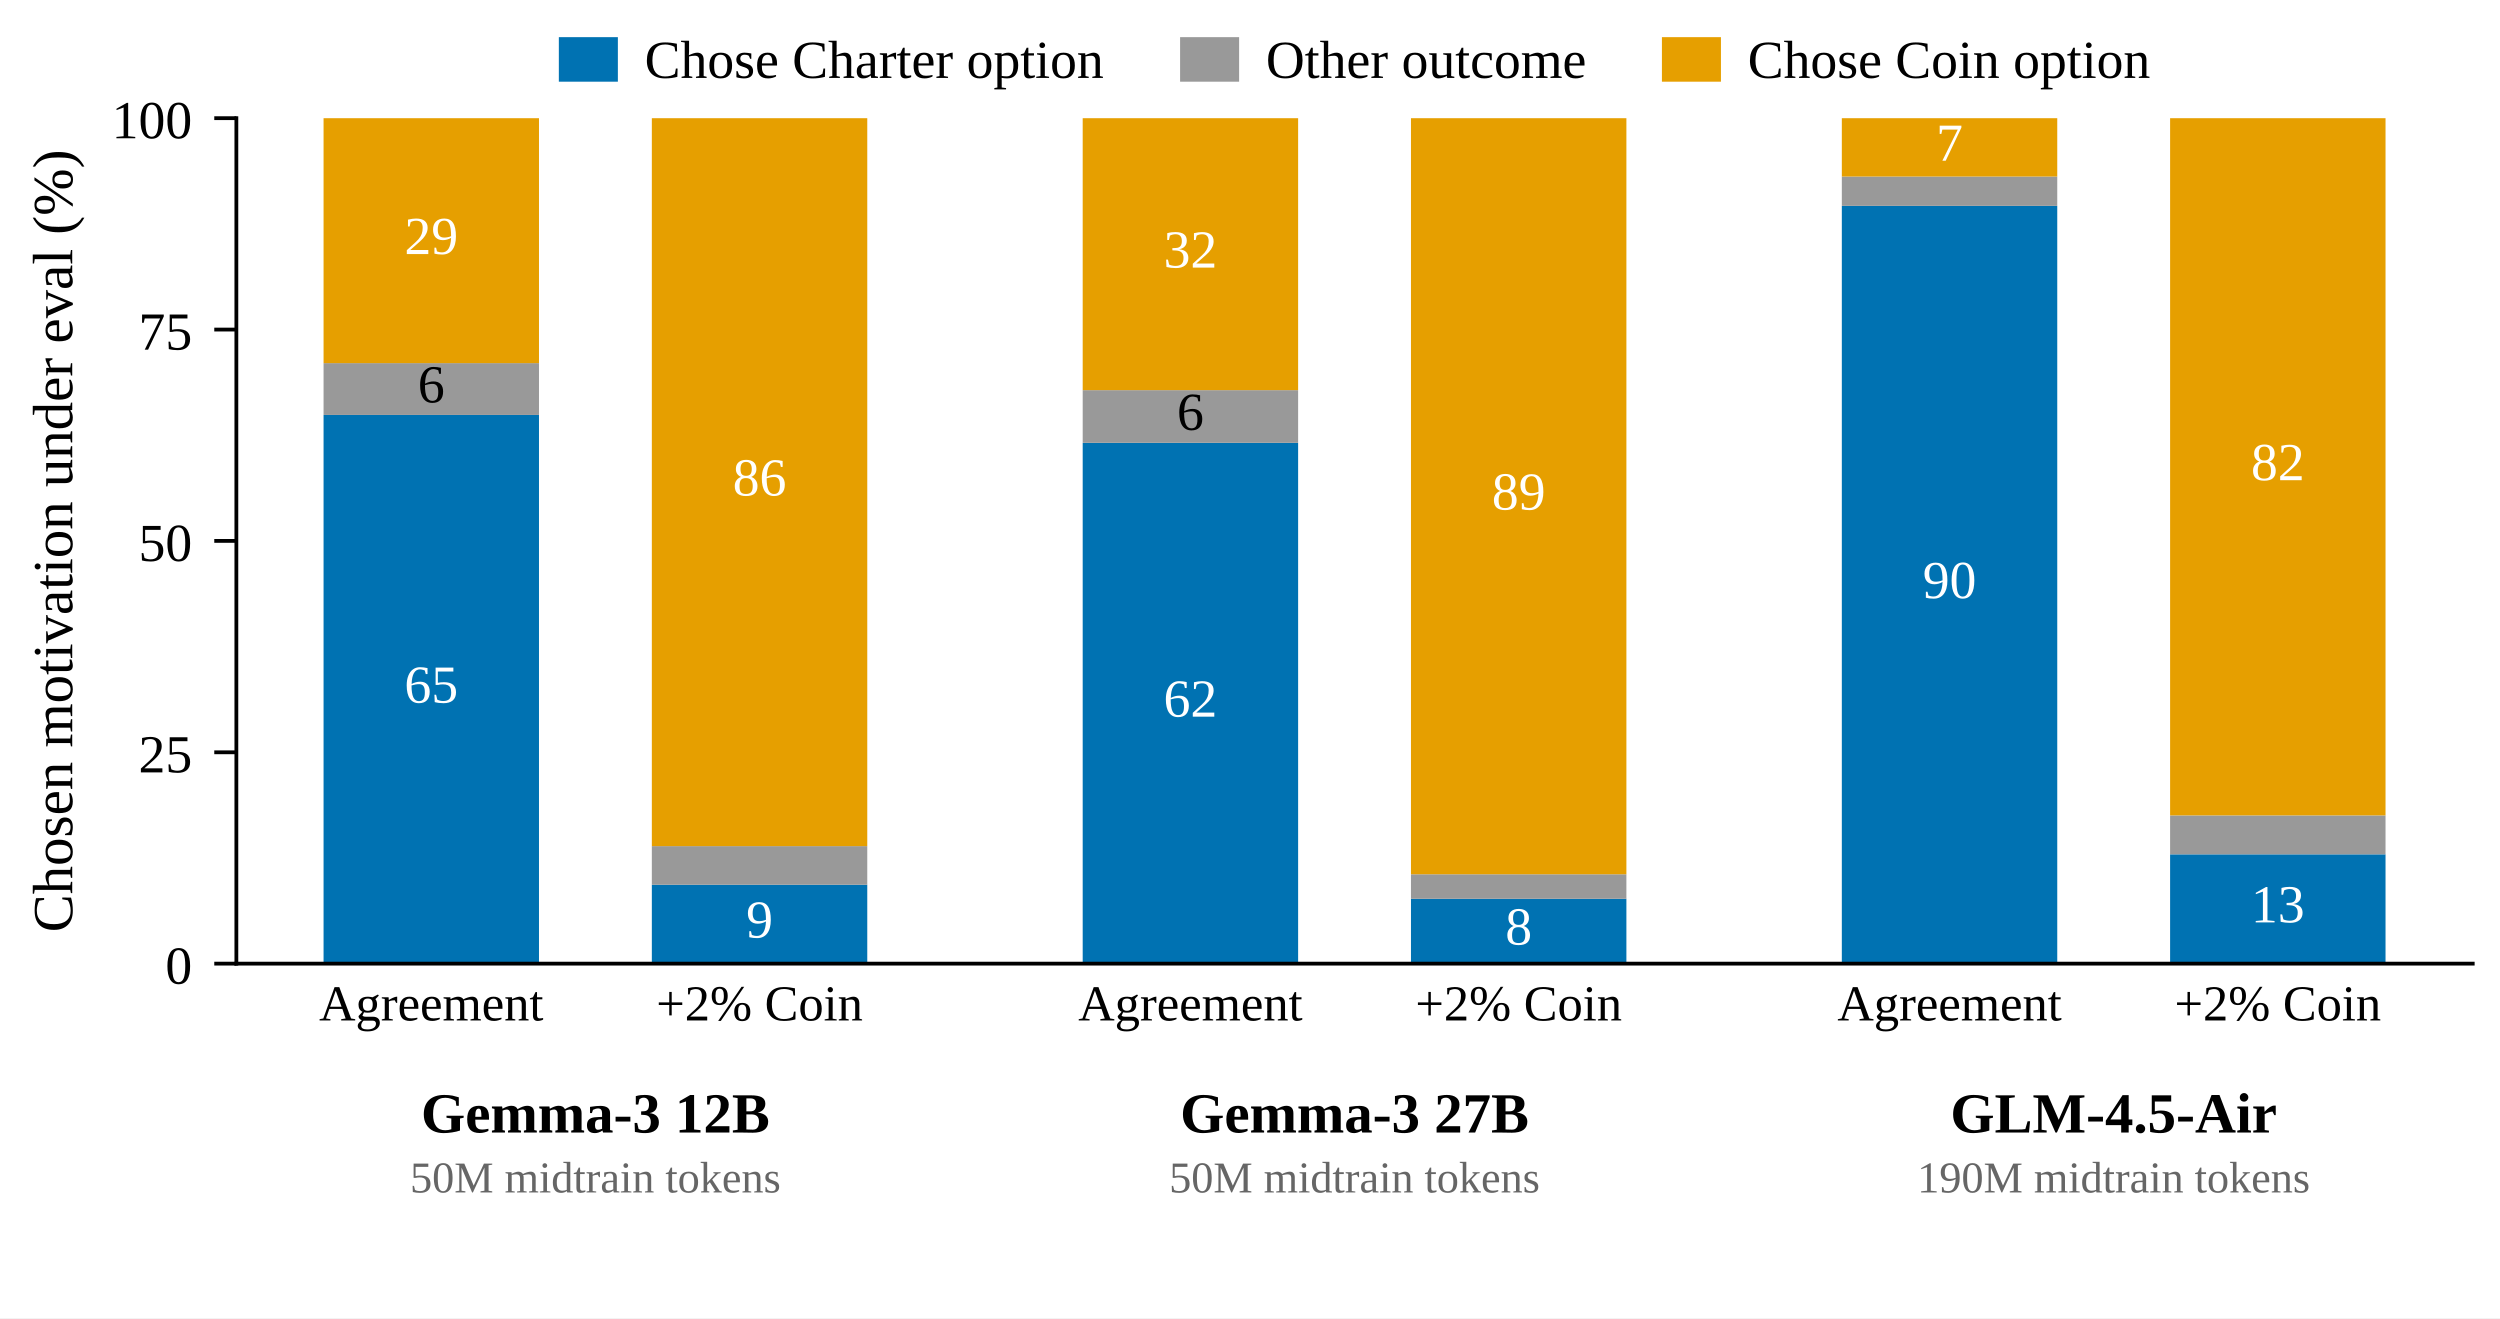
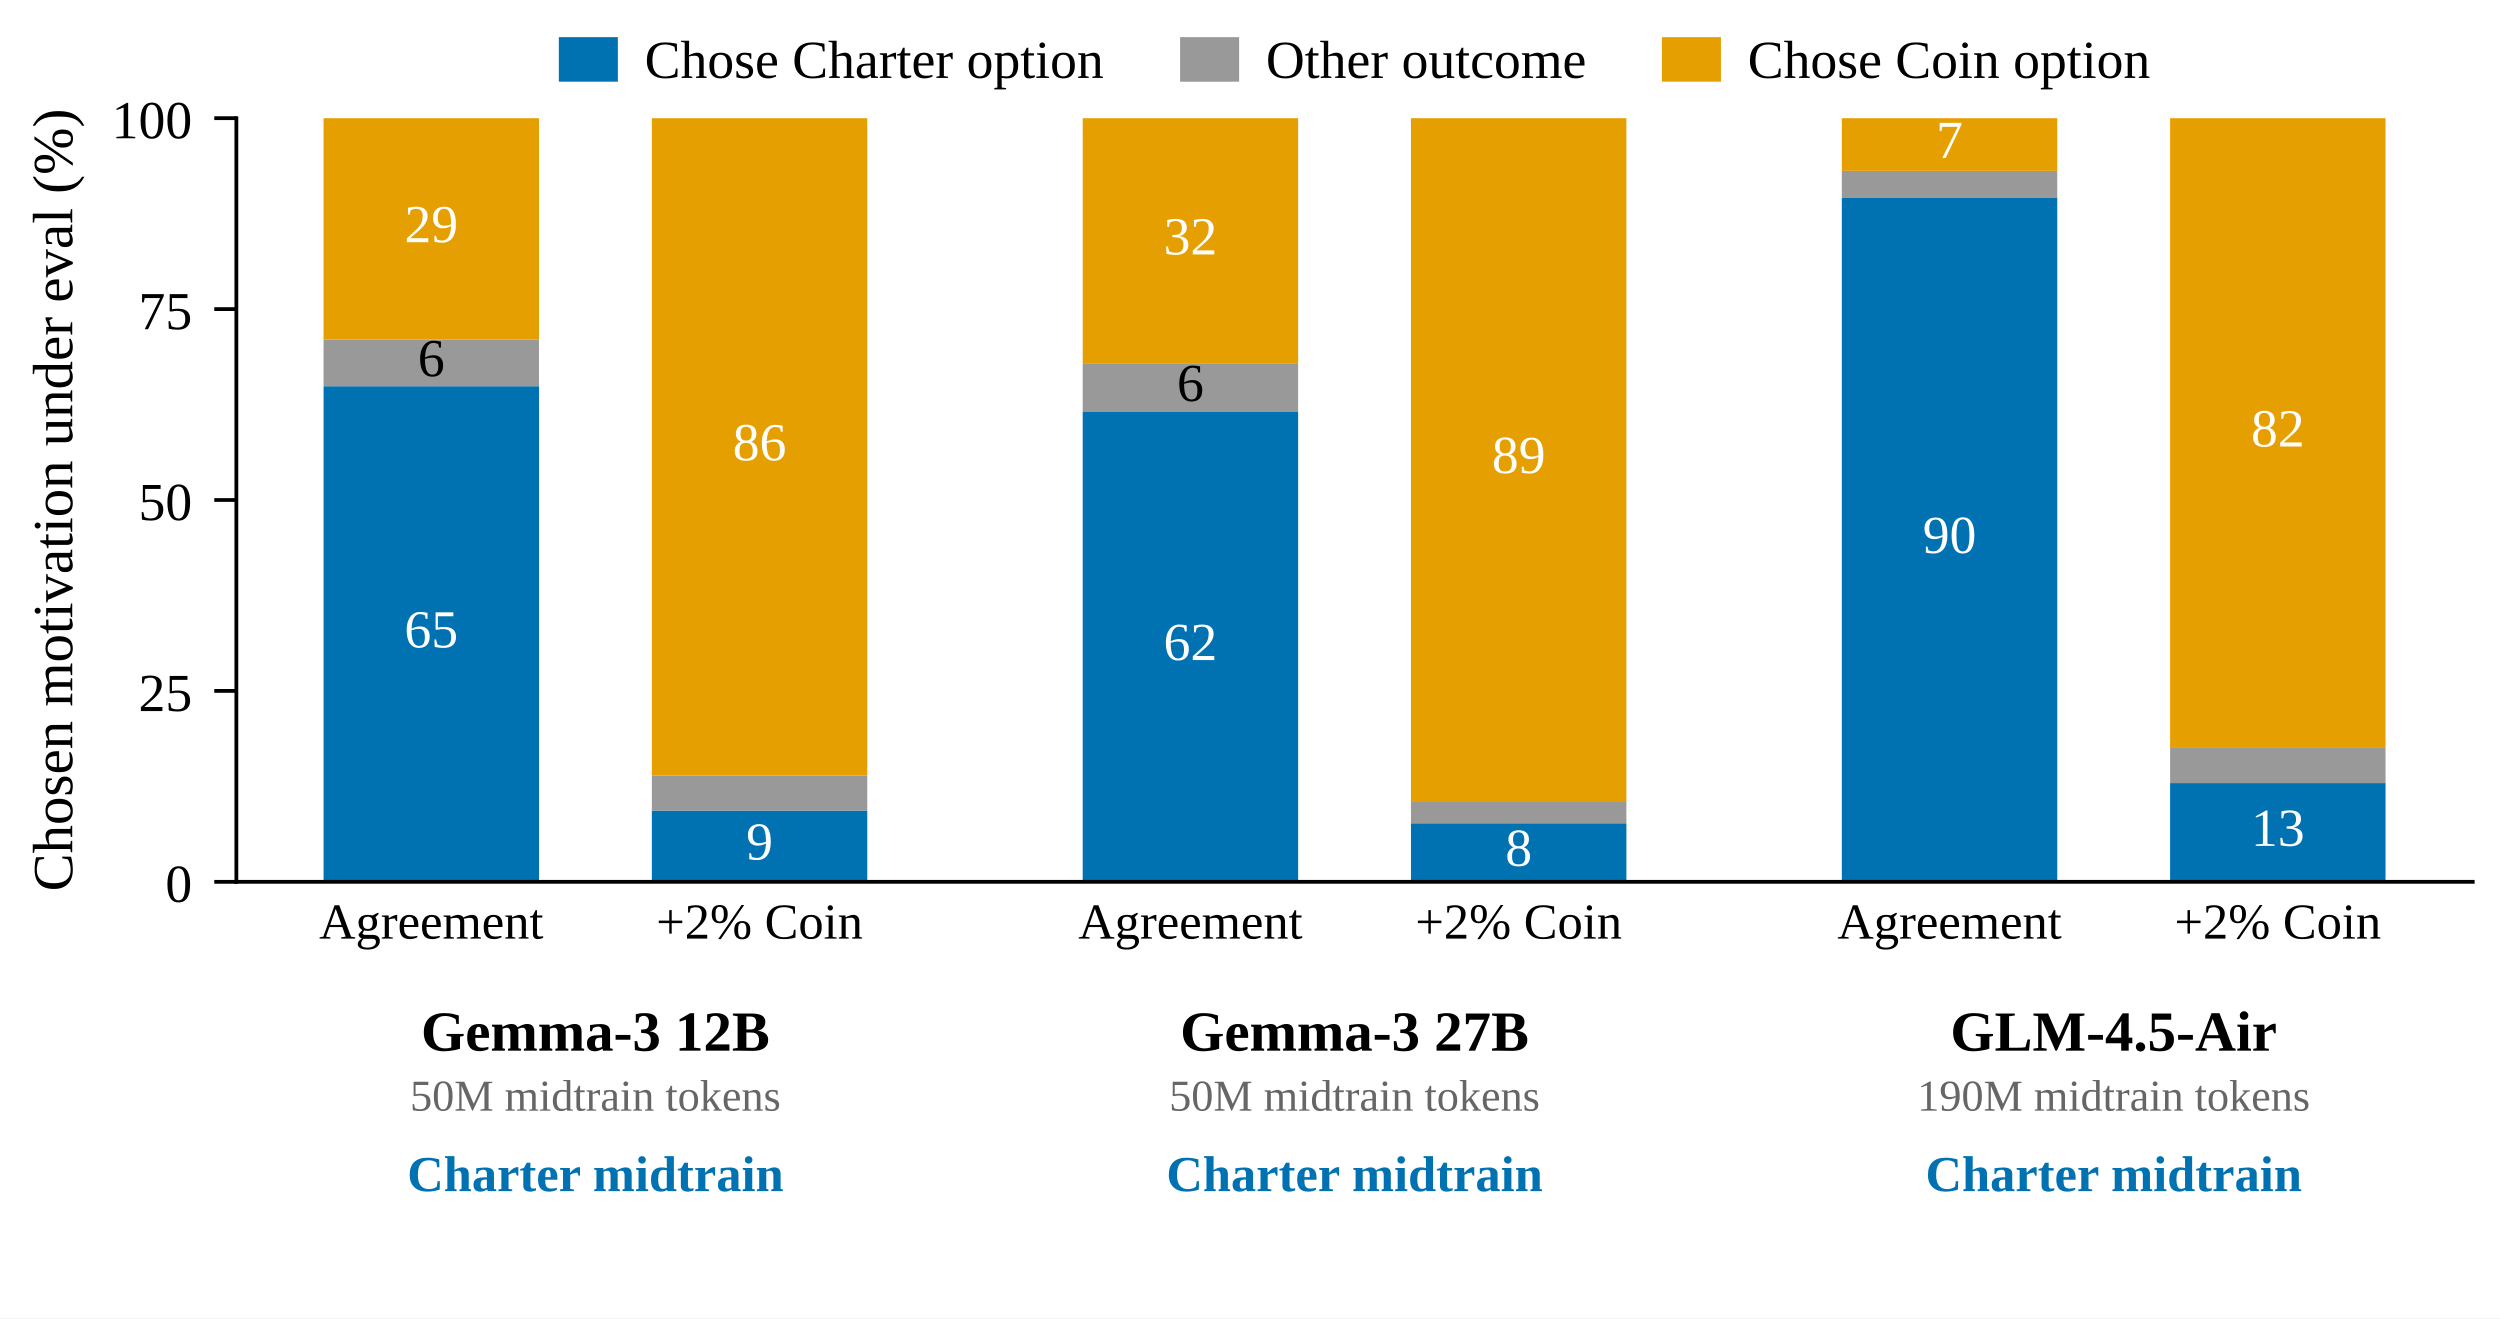
<svg xmlns="http://www.w3.org/2000/svg" xmlns:xlink="http://www.w3.org/1999/xlink" width="396pt" height="208.8pt" viewBox="0 0 396 208.8" version="1.1">
  <defs>
    <style type="text/css">*{stroke-linejoin: round; stroke-linecap: butt}</style>
  </defs>
  <g id="figure_1">
    <g id="patch_1">
      <path d="M 0 208.8  L 396 208.8  L 396 0  L 0 0  z " style="fill: #ffffff" />
    </g>
    <g id="axes_1">
      <g id="patch_2">
-         <path d="M 37.44 152.64  L 391.68 152.64  L 391.68 18.72  L 37.44 18.72  z " style="fill: #ffffff" />
+         <path d="M 37.44 139.68  L 391.68 139.68  L 391.68 18.72  L 37.44 18.72  z " style="fill: #ffffff" />
      </g>
      <g id="matplotlib.axis_1">
        <g id="xtick_1">
          <g id="line2d_1" />
          <g id="text_1">
-             <text style="font-size: 8px; font-family: 'Times New Roman', 'Nimbus Roman', 'Liberation Serif', 'STIXGeneral', 'DejaVu Serif', serif; text-anchor: middle" x="68.314" y="161.64" transform="rotate(-0 68.31413 161.64)">Agreement</text>
+             <text style="font-size: 8px; font-family: 'Times New Roman', 'Nimbus Roman', 'Liberation Serif', 'STIXGeneral', 'DejaVu Serif', serif; text-anchor: middle" x="68.314" y="148.68" transform="rotate(-0 68.31413 148.68)">Agreement</text>
          </g>
        </g>
        <g id="xtick_2">
          <g id="line2d_2" />
          <g id="text_2">
-             <text style="font-size: 8px; font-family: 'Times New Roman', 'Nimbus Roman', 'Liberation Serif', 'STIXGeneral', 'DejaVu Serif', serif; text-anchor: middle" x="120.313" y="161.64" transform="rotate(-0 120.3127 161.64)">+2% Coin</text>
+             <text style="font-size: 8px; font-family: 'Times New Roman', 'Nimbus Roman', 'Liberation Serif', 'STIXGeneral', 'DejaVu Serif', serif; text-anchor: middle" x="120.313" y="148.68" transform="rotate(-0 120.3127 148.68)">+2% Coin</text>
          </g>
        </g>
        <g id="xtick_3">
          <g id="line2d_3" />
          <g id="text_3">
-             <text style="font-size: 8px; font-family: 'Times New Roman', 'Nimbus Roman', 'Liberation Serif', 'STIXGeneral', 'DejaVu Serif', serif; text-anchor: middle" x="188.561" y="161.64" transform="rotate(-0 188.5607 161.64)">Agreement</text>
+             <text style="font-size: 8px; font-family: 'Times New Roman', 'Nimbus Roman', 'Liberation Serif', 'STIXGeneral', 'DejaVu Serif', serif; text-anchor: middle" x="188.561" y="148.68" transform="rotate(-0 188.5607 148.68)">Agreement</text>
          </g>
        </g>
        <g id="xtick_4">
          <g id="line2d_4" />
          <g id="text_4">
-             <text style="font-size: 8px; font-family: 'Times New Roman', 'Nimbus Roman', 'Liberation Serif', 'STIXGeneral', 'DejaVu Serif', serif; text-anchor: middle" x="240.559" y="161.64" transform="rotate(-0 240.5593 161.64)">+2% Coin</text>
+             <text style="font-size: 8px; font-family: 'Times New Roman', 'Nimbus Roman', 'Liberation Serif', 'STIXGeneral', 'DejaVu Serif', serif; text-anchor: middle" x="240.559" y="148.68" transform="rotate(-0 240.5593 148.68)">+2% Coin</text>
          </g>
        </g>
        <g id="xtick_5">
          <g id="line2d_5" />
          <g id="text_5">
-             <text style="font-size: 8px; font-family: 'Times New Roman', 'Nimbus Roman', 'Liberation Serif', 'STIXGeneral', 'DejaVu Serif', serif; text-anchor: middle" x="308.807" y="161.64" transform="rotate(-0 308.8073 161.64)">Agreement</text>
+             <text style="font-size: 8px; font-family: 'Times New Roman', 'Nimbus Roman', 'Liberation Serif', 'STIXGeneral', 'DejaVu Serif', serif; text-anchor: middle" x="308.807" y="148.68" transform="rotate(-0 308.8073 148.68)">Agreement</text>
          </g>
        </g>
        <g id="xtick_6">
          <g id="line2d_6" />
          <g id="text_6">
-             <text style="font-size: 8px; font-family: 'Times New Roman', 'Nimbus Roman', 'Liberation Serif', 'STIXGeneral', 'DejaVu Serif', serif; text-anchor: middle" x="360.806" y="161.64" transform="rotate(-0 360.8059 161.64)">+2% Coin</text>
+             <text style="font-size: 8px; font-family: 'Times New Roman', 'Nimbus Roman', 'Liberation Serif', 'STIXGeneral', 'DejaVu Serif', serif; text-anchor: middle" x="360.806" y="148.68" transform="rotate(-0 360.8059 148.68)">+2% Coin</text>
          </g>
        </g>
      </g>
      <g id="matplotlib.axis_2">
        <g id="ytick_1">
          <g id="line2d_7">
            <defs>
-               <path id="ma447157971" d="M 0 0  L -3.5 0  " style="stroke: #000000; stroke-width: 0.6" />
+               <path id="m04d852ac85" d="M 0 0  L -3.5 0  " style="stroke: #000000; stroke-width: 0.6" />
            </defs>
            <g>
-               <use xlink:href="#ma447157971" x="37.44" y="152.64" style="stroke: #000000; stroke-width: 0.6" />
+               <use xlink:href="#m04d852ac85" x="37.44" y="139.68" style="stroke: #000000; stroke-width: 0.6" />
            </g>
          </g>
          <g id="text_7">
-             <text style="font-size: 8.5px; font-family: 'Times New Roman', 'Nimbus Roman', 'Liberation Serif', 'STIXGeneral', 'DejaVu Serif', serif; text-anchor: end" x="30.44" y="155.827" transform="rotate(-0 30.44 155.8275)">0</text>
+             <text style="font-size: 8.5px; font-family: 'Times New Roman', 'Nimbus Roman', 'Liberation Serif', 'STIXGeneral', 'DejaVu Serif', serif; text-anchor: end" x="30.44" y="142.868" transform="rotate(-0 30.44 142.8675)">0</text>
          </g>
        </g>
        <g id="ytick_2">
          <g id="line2d_8">
            <g>
-               <use xlink:href="#ma447157971" x="37.44" y="119.16" style="stroke: #000000; stroke-width: 0.6" />
+               <use xlink:href="#m04d852ac85" x="37.44" y="109.44" style="stroke: #000000; stroke-width: 0.6" />
            </g>
          </g>
          <g id="text_8">
-             <text style="font-size: 8.5px; font-family: 'Times New Roman', 'Nimbus Roman', 'Liberation Serif', 'STIXGeneral', 'DejaVu Serif', serif; text-anchor: end" x="30.44" y="122.347" transform="rotate(-0 30.44 122.3475)">25</text>
+             <text style="font-size: 8.5px; font-family: 'Times New Roman', 'Nimbus Roman', 'Liberation Serif', 'STIXGeneral', 'DejaVu Serif', serif; text-anchor: end" x="30.44" y="112.627" transform="rotate(-0 30.44 112.6275)">25</text>
          </g>
        </g>
        <g id="ytick_3">
          <g id="line2d_9">
            <g>
-               <use xlink:href="#ma447157971" x="37.44" y="85.68" style="stroke: #000000; stroke-width: 0.6" />
+               <use xlink:href="#m04d852ac85" x="37.44" y="79.2" style="stroke: #000000; stroke-width: 0.6" />
            </g>
          </g>
          <g id="text_9">
-             <text style="font-size: 8.5px; font-family: 'Times New Roman', 'Nimbus Roman', 'Liberation Serif', 'STIXGeneral', 'DejaVu Serif', serif; text-anchor: end" x="30.44" y="88.868" transform="rotate(-0 30.44 88.8675)">50</text>
+             <text style="font-size: 8.5px; font-family: 'Times New Roman', 'Nimbus Roman', 'Liberation Serif', 'STIXGeneral', 'DejaVu Serif', serif; text-anchor: end" x="30.44" y="82.388" transform="rotate(-0 30.44 82.3875)">50</text>
          </g>
        </g>
        <g id="ytick_4">
          <g id="line2d_10">
            <g>
-               <use xlink:href="#ma447157971" x="37.44" y="52.2" style="stroke: #000000; stroke-width: 0.6" />
+               <use xlink:href="#m04d852ac85" x="37.44" y="48.96" style="stroke: #000000; stroke-width: 0.6" />
            </g>
          </g>
          <g id="text_10">
-             <text style="font-size: 8.5px; font-family: 'Times New Roman', 'Nimbus Roman', 'Liberation Serif', 'STIXGeneral', 'DejaVu Serif', serif; text-anchor: end" x="30.44" y="55.388" transform="rotate(-0 30.44 55.3875)">75</text>
+             <text style="font-size: 8.5px; font-family: 'Times New Roman', 'Nimbus Roman', 'Liberation Serif', 'STIXGeneral', 'DejaVu Serif', serif; text-anchor: end" x="30.44" y="52.148" transform="rotate(-0 30.44 52.1475)">75</text>
          </g>
        </g>
        <g id="ytick_5">
          <g id="line2d_11">
            <g>
-               <use xlink:href="#ma447157971" x="37.44" y="18.72" style="stroke: #000000; stroke-width: 0.6" />
+               <use xlink:href="#m04d852ac85" x="37.44" y="18.72" style="stroke: #000000; stroke-width: 0.6" />
            </g>
          </g>
          <g id="text_11">
            <text style="font-size: 8.5px; font-family: 'Times New Roman', 'Nimbus Roman', 'Liberation Serif', 'STIXGeneral', 'DejaVu Serif', serif; text-anchor: end" x="30.44" y="21.907" transform="rotate(-0 30.44 21.9075)">100</text>
          </g>
        </g>
        <g id="text_12">
-           <text style="font-size: 9px; font-family: 'Times New Roman', 'Nimbus Roman', 'Liberation Serif', 'STIXGeneral', 'DejaVu Serif', serif; text-anchor: middle" x="11.44" y="85.68" transform="rotate(-90 11.44 85.68)">Chosen motivation under eval (%)</text>
+           <text style="font-size: 9px; font-family: 'Times New Roman', 'Nimbus Roman', 'Liberation Serif', 'STIXGeneral', 'DejaVu Serif', serif; text-anchor: middle" x="11.44" y="79.2" transform="rotate(-90 11.44 79.2)">Chosen motivation under eval (%)</text>
        </g>
      </g>
      <g id="patch_3">
-         <path d="M 51.252 152.64  L 85.376 152.64  L 85.376 65.726  L 51.252 65.726  z " clip-path="url(#p0120296fa6)" style="fill: #0072b2" />
+         <path d="M 51.252 139.68  L 85.376 139.68  L 85.376 61.177  L 51.252 61.177  z " clip-path="url(#p2b0e45d3ec)" style="fill: #0072b2" />
      </g>
      <g id="patch_4">
-         <path d="M 103.251 152.64  L 137.375 152.64  L 137.375 140.145  L 103.251 140.145  z " clip-path="url(#p0120296fa6)" style="fill: #0072b2" />
+         <path d="M 103.251 139.68  L 137.375 139.68  L 137.375 128.394  L 103.251 128.394  z " clip-path="url(#p2b0e45d3ec)" style="fill: #0072b2" />
      </g>
      <g id="patch_5">
-         <path d="M 171.499 152.64  L 205.623 152.64  L 205.623 70.145  L 171.499 70.145  z " clip-path="url(#p0120296fa6)" style="fill: #0072b2" />
+         <path d="M 171.499 139.68  L 205.623 139.68  L 205.623 65.169  L 171.499 65.169  z " clip-path="url(#p2b0e45d3ec)" style="fill: #0072b2" />
      </g>
      <g id="patch_6">
-         <path d="M 223.497 152.64  L 257.621 152.64  L 257.621 142.368  L 223.497 142.368  z " clip-path="url(#p0120296fa6)" style="fill: #0072b2" />
+         <path d="M 223.497 139.68  L 257.621 139.68  L 257.621 130.402  L 223.497 130.402  z " clip-path="url(#p2b0e45d3ec)" style="fill: #0072b2" />
      </g>
      <g id="patch_7">
-         <path d="M 291.745 152.64  L 325.869 152.64  L 325.869 32.608  L 291.745 32.608  z " clip-path="url(#p0120296fa6)" style="fill: #0072b2" />
+         <path d="M 291.745 139.68  L 325.869 139.68  L 325.869 31.264  L 291.745 31.264  z " clip-path="url(#p2b0e45d3ec)" style="fill: #0072b2" />
      </g>
      <g id="patch_8">
-         <path d="M 343.744 152.64  L 377.868 152.64  L 377.868 135.324  L 343.744 135.324  z " clip-path="url(#p0120296fa6)" style="fill: #0072b2" />
+         <path d="M 343.744 139.68  L 377.868 139.68  L 377.868 124.04  L 343.744 124.04  z " clip-path="url(#p2b0e45d3ec)" style="fill: #0072b2" />
      </g>
      <g id="patch_9">
-         <path d="M 51.252 65.726  L 85.376 65.726  L 85.376 57.517  L 51.252 57.517  z " clip-path="url(#p0120296fa6)" style="fill: #999999" />
+         <path d="M 51.252 61.177  L 85.376 61.177  L 85.376 53.762  L 51.252 53.762  z " clip-path="url(#p2b0e45d3ec)" style="fill: #999999" />
      </g>
      <g id="patch_10">
-         <path d="M 103.251 140.145  L 137.375 140.145  L 137.375 134.025  L 103.251 134.025  z " clip-path="url(#p0120296fa6)" style="fill: #999999" />
+         <path d="M 103.251 128.394  L 137.375 128.394  L 137.375 122.867  L 103.251 122.867  z " clip-path="url(#p2b0e45d3ec)" style="fill: #999999" />
      </g>
      <g id="patch_11">
-         <path d="M 171.499 70.145  L 205.623 70.145  L 205.623 61.802  L 171.499 61.802  z " clip-path="url(#p0120296fa6)" style="fill: #999999" />
+         <path d="M 171.499 65.169  L 205.623 65.169  L 205.623 57.633  L 171.499 57.633  z " clip-path="url(#p2b0e45d3ec)" style="fill: #999999" />
      </g>
      <g id="patch_12">
-         <path d="M 223.497 142.368  L 257.621 142.368  L 257.621 138.485  L 223.497 138.485  z " clip-path="url(#p0120296fa6)" style="fill: #999999" />
+         <path d="M 223.497 130.402  L 257.621 130.402  L 257.621 126.895  L 223.497 126.895  z " clip-path="url(#p2b0e45d3ec)" style="fill: #999999" />
      </g>
      <g id="patch_13">
-         <path d="M 291.745 32.608  L 325.869 32.608  L 325.869 27.96  L 291.745 27.96  z " clip-path="url(#p0120296fa6)" style="fill: #999999" />
+         <path d="M 291.745 31.264  L 325.869 31.264  L 325.869 27.066  L 291.745 27.066  z " clip-path="url(#p2b0e45d3ec)" style="fill: #999999" />
      </g>
      <g id="patch_14">
-         <path d="M 343.744 135.324  L 377.868 135.324  L 377.868 129.164  L 343.744 129.164  z " clip-path="url(#p0120296fa6)" style="fill: #999999" />
+         <path d="M 343.744 124.04  L 377.868 124.04  L 377.868 118.476  L 343.744 118.476  z " clip-path="url(#p2b0e45d3ec)" style="fill: #999999" />
      </g>
      <g id="patch_15">
-         <path d="M 51.252 57.517  L 85.376 57.517  L 85.376 18.72  L 51.252 18.72  z " clip-path="url(#p0120296fa6)" style="fill: #e69f00" />
+         <path d="M 51.252 53.762  L 85.376 53.762  L 85.376 18.72  L 51.252 18.72  z " clip-path="url(#p2b0e45d3ec)" style="fill: #e69f00" />
      </g>
      <g id="patch_16">
-         <path d="M 103.251 134.025  L 137.375 134.025  L 137.375 18.72  L 103.251 18.72  z " clip-path="url(#p0120296fa6)" style="fill: #e69f00" />
+         <path d="M 103.251 122.867  L 137.375 122.867  L 137.375 18.72  L 103.251 18.72  z " clip-path="url(#p2b0e45d3ec)" style="fill: #e69f00" />
      </g>
      <g id="patch_17">
-         <path d="M 171.499 61.802  L 205.623 61.802  L 205.623 18.72  L 171.499 18.72  z " clip-path="url(#p0120296fa6)" style="fill: #e69f00" />
+         <path d="M 171.499 57.633  L 205.623 57.633  L 205.623 18.72  L 171.499 18.72  z " clip-path="url(#p2b0e45d3ec)" style="fill: #e69f00" />
      </g>
      <g id="patch_18">
-         <path d="M 223.497 138.485  L 257.621 138.485  L 257.621 18.72  L 223.497 18.72  z " clip-path="url(#p0120296fa6)" style="fill: #e69f00" />
+         <path d="M 223.497 126.895  L 257.621 126.895  L 257.621 18.72  L 223.497 18.72  z " clip-path="url(#p2b0e45d3ec)" style="fill: #e69f00" />
      </g>
      <g id="patch_19">
-         <path d="M 291.745 27.96  L 325.869 27.96  L 325.869 18.72  L 291.745 18.72  z " clip-path="url(#p0120296fa6)" style="fill: #e69f00" />
+         <path d="M 291.745 27.066  L 325.869 27.066  L 325.869 18.72  L 291.745 18.72  z " clip-path="url(#p2b0e45d3ec)" style="fill: #e69f00" />
      </g>
      <g id="patch_20">
-         <path d="M 343.744 129.164  L 377.868 129.164  L 377.868 18.72  L 343.744 18.72  z " clip-path="url(#p0120296fa6)" style="fill: #e69f00" />
+         <path d="M 343.744 118.476  L 377.868 118.476  L 377.868 18.72  L 343.744 18.72  z " clip-path="url(#p2b0e45d3ec)" style="fill: #e69f00" />
      </g>
      <g id="patch_21">
-         <path d="M 37.44 152.64  L 37.44 18.72  " style="fill: none; stroke: #000000; stroke-width: 0.6; stroke-linejoin: miter; stroke-linecap: square" />
+         <path d="M 37.44 139.68  L 37.44 18.72  " style="fill: none; stroke: #000000; stroke-width: 0.6; stroke-linejoin: miter; stroke-linecap: square" />
      </g>
      <g id="patch_22">
-         <path d="M 37.44 152.64  L 391.68 152.64  " style="fill: none; stroke: #000000; stroke-width: 0.6; stroke-linejoin: miter; stroke-linecap: square" />
+         <path d="M 37.44 139.68  L 391.68 139.68  " style="fill: none; stroke: #000000; stroke-width: 0.6; stroke-linejoin: miter; stroke-linecap: square" />
      </g>
      <g id="text_13">
-         <text style="font-size: 8.5px; font-family: 'Times New Roman', 'Nimbus Roman', 'Liberation Serif', 'STIXGeneral', 'DejaVu Serif', serif; text-anchor: middle; fill: #ffffff" x="68.314" y="111.308" transform="rotate(-0 68.31413 111.308)">65</text>
+         <text style="font-size: 8.5px; font-family: 'Times New Roman', 'Nimbus Roman', 'Liberation Serif', 'STIXGeneral', 'DejaVu Serif', serif; text-anchor: middle; fill: #ffffff" x="68.314" y="102.553" transform="rotate(-0 68.31413 102.5535)">65</text>
      </g>
      <g id="text_14">
-         <text style="font-size: 8.5px; font-family: 'Times New Roman', 'Nimbus Roman', 'Liberation Serif', 'STIXGeneral', 'DejaVu Serif', serif; text-anchor: middle; fill: #ffffff" x="120.313" y="148.518" transform="rotate(-0 120.3127 148.5176)">9</text>
+         <text style="font-size: 8.5px; font-family: 'Times New Roman', 'Nimbus Roman', 'Liberation Serif', 'STIXGeneral', 'DejaVu Serif', serif; text-anchor: middle; fill: #ffffff" x="120.313" y="136.162" transform="rotate(-0 120.3127 136.1622)">9</text>
      </g>
      <g id="text_15">
-         <text style="font-size: 8.5px; font-family: 'Times New Roman', 'Nimbus Roman', 'Liberation Serif', 'STIXGeneral', 'DejaVu Serif', serif; text-anchor: middle; fill: #ffffff" x="188.561" y="113.518" transform="rotate(-0 188.5607 113.5176)">62</text>
+         <text style="font-size: 8.5px; font-family: 'Times New Roman', 'Nimbus Roman', 'Liberation Serif', 'STIXGeneral', 'DejaVu Serif', serif; text-anchor: middle; fill: #ffffff" x="188.561" y="104.549" transform="rotate(-0 188.5607 104.5493)">62</text>
      </g>
      <g id="text_16">
-         <text style="font-size: 8.5px; font-family: 'Times New Roman', 'Nimbus Roman', 'Liberation Serif', 'STIXGeneral', 'DejaVu Serif', serif; text-anchor: middle; fill: #ffffff" x="240.559" y="149.629" transform="rotate(-0 240.5593 149.6292)">8</text>
+         <text style="font-size: 8.5px; font-family: 'Times New Roman', 'Nimbus Roman', 'Liberation Serif', 'STIXGeneral', 'DejaVu Serif', serif; text-anchor: middle; fill: #ffffff" x="240.559" y="137.166" transform="rotate(-0 240.5593 137.1662)">8</text>
      </g>
      <g id="text_17">
-         <text style="font-size: 8.5px; font-family: 'Times New Roman', 'Nimbus Roman', 'Liberation Serif', 'STIXGeneral', 'DejaVu Serif', serif; text-anchor: middle; fill: #ffffff" x="308.807" y="94.749" transform="rotate(-0 308.8073 94.74875)">90</text>
+         <text style="font-size: 8.5px; font-family: 'Times New Roman', 'Nimbus Roman', 'Liberation Serif', 'STIXGeneral', 'DejaVu Serif', serif; text-anchor: middle; fill: #ffffff" x="308.807" y="87.597" transform="rotate(-0 308.8073 87.59678)">90</text>
      </g>
      <g id="text_18">
-         <text style="font-size: 8.5px; font-family: 'Times New Roman', 'Nimbus Roman', 'Liberation Serif', 'STIXGeneral', 'DejaVu Serif', serif; text-anchor: middle; fill: #ffffff" x="360.806" y="146.107" transform="rotate(-0 360.8059 146.1071)">13</text>
+         <text style="font-size: 8.5px; font-family: 'Times New Roman', 'Nimbus Roman', 'Liberation Serif', 'STIXGeneral', 'DejaVu Serif', serif; text-anchor: middle; fill: #ffffff" x="360.806" y="133.985" transform="rotate(-0 360.8059 133.9849)">13</text>
      </g>
      <g id="text_19">
-         <text style="font-size: 8.5px; font-family: 'Times New Roman', 'Nimbus Roman', 'Liberation Serif', 'STIXGeneral', 'DejaVu Serif', serif; text-anchor: middle" x="68.314" y="63.746" transform="rotate(-0 68.31413 63.74627)">6</text>
+         <text style="font-size: 8.5px; font-family: 'Times New Roman', 'Nimbus Roman', 'Liberation Serif', 'STIXGeneral', 'DejaVu Serif', serif; text-anchor: middle" x="68.314" y="59.595" transform="rotate(-0 68.31413 59.59454)">6</text>
      </g>
      <g id="text_20">
-         <text style="font-size: 8.5px; font-family: 'Times New Roman', 'Nimbus Roman', 'Liberation Serif', 'STIXGeneral', 'DejaVu Serif', serif; text-anchor: middle" x="188.561" y="68.099" transform="rotate(-0 188.5607 68.09867)">6</text>
+         <text style="font-size: 8.5px; font-family: 'Times New Roman', 'Nimbus Roman', 'Liberation Serif', 'STIXGeneral', 'DejaVu Serif', serif; text-anchor: middle" x="188.561" y="63.526" transform="rotate(-0 188.5607 63.52574)">6</text>
      </g>
      <g id="text_21">
-         <text style="font-size: 8.5px; font-family: 'Times New Roman', 'Nimbus Roman', 'Liberation Serif', 'STIXGeneral', 'DejaVu Serif', serif; text-anchor: middle; fill: #ffffff" x="68.314" y="40.243" transform="rotate(-0 68.31413 40.24331)">29</text>
+         <text style="font-size: 8.5px; font-family: 'Times New Roman', 'Nimbus Roman', 'Liberation Serif', 'STIXGeneral', 'DejaVu Serif', serif; text-anchor: middle; fill: #ffffff" x="68.314" y="38.366" transform="rotate(-0 68.31413 38.36606)">29</text>
      </g>
      <g id="text_22">
-         <text style="font-size: 8.5px; font-family: 'Times New Roman', 'Nimbus Roman', 'Liberation Serif', 'STIXGeneral', 'DejaVu Serif', serif; text-anchor: middle; fill: #ffffff" x="120.313" y="78.498" transform="rotate(-0 120.3127 78.49756)">86</text>
+         <text style="font-size: 8.5px; font-family: 'Times New Roman', 'Nimbus Roman', 'Liberation Serif', 'STIXGeneral', 'DejaVu Serif', serif; text-anchor: middle; fill: #ffffff" x="120.313" y="72.918" transform="rotate(-0 120.3127 72.91828)">86</text>
      </g>
      <g id="text_23">
-         <text style="font-size: 8.5px; font-family: 'Times New Roman', 'Nimbus Roman', 'Liberation Serif', 'STIXGeneral', 'DejaVu Serif', serif; text-anchor: middle; fill: #ffffff" x="188.561" y="42.386" transform="rotate(-0 188.5607 42.38603)">32</text>
+         <text style="font-size: 8.5px; font-family: 'Times New Roman', 'Nimbus Roman', 'Liberation Serif', 'STIXGeneral', 'DejaVu Serif', serif; text-anchor: middle; fill: #ffffff" x="188.561" y="40.301" transform="rotate(-0 188.5607 40.30142)">32</text>
      </g>
      <g id="text_24">
-         <text style="font-size: 8.5px; font-family: 'Times New Roman', 'Nimbus Roman', 'Liberation Serif', 'STIXGeneral', 'DejaVu Serif', serif; text-anchor: middle; fill: #ffffff" x="240.559" y="80.727" transform="rotate(-0 240.5593 80.72733)">89</text>
+         <text style="font-size: 8.5px; font-family: 'Times New Roman', 'Nimbus Roman', 'Liberation Serif', 'STIXGeneral', 'DejaVu Serif', serif; text-anchor: middle; fill: #ffffff" x="240.559" y="74.932" transform="rotate(-0 240.5593 74.93226)">89</text>
      </g>
      <g id="text_25">
-         <text style="font-size: 8.5px; font-family: 'Times New Roman', 'Nimbus Roman', 'Liberation Serif', 'STIXGeneral', 'DejaVu Serif', serif; text-anchor: middle; fill: #ffffff" x="308.807" y="25.465" transform="rotate(-0 308.8073 25.46524)">7</text>
+         <text style="font-size: 8.5px; font-family: 'Times New Roman', 'Nimbus Roman', 'Liberation Serif', 'STIXGeneral', 'DejaVu Serif', serif; text-anchor: middle; fill: #ffffff" x="308.807" y="25.018" transform="rotate(-0 308.8073 25.01812)">7</text>
      </g>
      <g id="text_26">
-         <text style="font-size: 8.5px; font-family: 'Times New Roman', 'Nimbus Roman', 'Liberation Serif', 'STIXGeneral', 'DejaVu Serif', serif; text-anchor: middle; fill: #ffffff" x="360.806" y="76.067" transform="rotate(-0 360.8059 76.06691)">82</text>
+         <text style="font-size: 8.5px; font-family: 'Times New Roman', 'Nimbus Roman', 'Liberation Serif', 'STIXGeneral', 'DejaVu Serif', serif; text-anchor: middle; fill: #ffffff" x="360.806" y="70.723" transform="rotate(-0 360.8059 70.72286)">82</text>
      </g>
      <g id="text_27">
-         <text style="font-weight: 700; font-size: 9px; font-family: 'Times New Roman', 'Nimbus Roman', 'Liberation Serif', 'STIXGeneral', 'DejaVu Serif', serif; text-anchor: middle" x="94.313" y="179.39" transform="rotate(-0 94.31339 179.39)">Gemma-3 12B</text>
+         <text style="font-weight: 700; font-size: 9px; font-family: 'Times New Roman', 'Nimbus Roman', 'Liberation Serif', 'STIXGeneral', 'DejaVu Serif', serif; text-anchor: middle" x="94.313" y="166.43" transform="rotate(-0 94.31339 166.43)">Gemma-3 12B</text>
      </g>
      <g id="text_28">
-         <text style="font-size: 7px; font-family: 'Times New Roman', 'Nimbus Roman', 'Liberation Serif', 'STIXGeneral', 'DejaVu Serif', serif; text-anchor: middle; fill: #666666" x="94.313" y="188.89" transform="rotate(-0 94.31339 188.89)">50M midtrain tokens</text>
+         <text style="font-size: 7px; font-family: 'Times New Roman', 'Nimbus Roman', 'Liberation Serif', 'STIXGeneral', 'DejaVu Serif', serif; text-anchor: middle; fill: #666666" x="94.313" y="175.93" transform="rotate(-0 94.31339 175.93)">50M midtrain tokens</text>
      </g>
      <g id="text_29">
-         <text style="font-weight: 700; font-size: 9px; font-family: 'Times New Roman', 'Nimbus Roman', 'Liberation Serif', 'STIXGeneral', 'DejaVu Serif', serif; text-anchor: middle" x="214.56" y="179.39" transform="rotate(-0 214.56 179.39)">Gemma-3 27B</text>
+         <text style="font-weight: 700; font-size: 8px; font-family: 'Times New Roman', 'Nimbus Roman', 'Liberation Serif', 'STIXGeneral', 'DejaVu Serif', serif; text-anchor: middle; fill: #0072b2" x="94.313" y="188.68" transform="rotate(-0 94.31339 188.68)">Charter midtrain</text>
      </g>
      <g id="text_30">
-         <text style="font-size: 7px; font-family: 'Times New Roman', 'Nimbus Roman', 'Liberation Serif', 'STIXGeneral', 'DejaVu Serif', serif; text-anchor: middle; fill: #666666" x="214.56" y="188.89" transform="rotate(-0 214.56 188.89)">50M midtrain tokens</text>
+         <text style="font-weight: 700; font-size: 9px; font-family: 'Times New Roman', 'Nimbus Roman', 'Liberation Serif', 'STIXGeneral', 'DejaVu Serif', serif; text-anchor: middle" x="214.56" y="166.43" transform="rotate(-0 214.56 166.43)">Gemma-3 27B</text>
      </g>
      <g id="text_31">
-         <text style="font-weight: 700; font-size: 9px; font-family: 'Times New Roman', 'Nimbus Roman', 'Liberation Serif', 'STIXGeneral', 'DejaVu Serif', serif; text-anchor: middle" x="334.807" y="179.39" transform="rotate(-0 334.8066 179.39)">GLM-4.5-Air</text>
+         <text style="font-size: 7px; font-family: 'Times New Roman', 'Nimbus Roman', 'Liberation Serif', 'STIXGeneral', 'DejaVu Serif', serif; text-anchor: middle; fill: #666666" x="214.56" y="175.93" transform="rotate(-0 214.56 175.93)">50M midtrain tokens</text>
      </g>
      <g id="text_32">
-         <text style="font-size: 7px; font-family: 'Times New Roman', 'Nimbus Roman', 'Liberation Serif', 'STIXGeneral', 'DejaVu Serif', serif; text-anchor: middle; fill: #666666" x="334.807" y="188.89" transform="rotate(-0 334.8066 188.89)">190M midtrain tokens</text>
+         <text style="font-weight: 700; font-size: 8px; font-family: 'Times New Roman', 'Nimbus Roman', 'Liberation Serif', 'STIXGeneral', 'DejaVu Serif', serif; text-anchor: middle; fill: #0072b2" x="214.56" y="188.68" transform="rotate(-0 214.56 188.68)">Charter midtrain</text>
+       </g>
+       <g id="text_33">
+         <text style="font-weight: 700; font-size: 9px; font-family: 'Times New Roman', 'Nimbus Roman', 'Liberation Serif', 'STIXGeneral', 'DejaVu Serif', serif; text-anchor: middle" x="334.807" y="166.43" transform="rotate(-0 334.8066 166.43)">GLM-4.5-Air</text>
+       </g>
+       <g id="text_34">
+         <text style="font-size: 7px; font-family: 'Times New Roman', 'Nimbus Roman', 'Liberation Serif', 'STIXGeneral', 'DejaVu Serif', serif; text-anchor: middle; fill: #666666" x="334.807" y="175.93" transform="rotate(-0 334.8066 175.93)">190M midtrain tokens</text>
+       </g>
+       <g id="text_35">
+         <text style="font-weight: 700; font-size: 8px; font-family: 'Times New Roman', 'Nimbus Roman', 'Liberation Serif', 'STIXGeneral', 'DejaVu Serif', serif; text-anchor: middle; fill: #0072b2" x="334.807" y="188.68" transform="rotate(-0 334.8066 188.68)">Charter midtrain</text>
      </g>
      <g id="legend_1">
        <g id="patch_23">
          <path d="M 88.52 12.94  L 97.87 12.94  L 97.87 5.885  L 88.52 5.885  z " style="fill: #0072b2" />
        </g>
-         <g id="text_33">
+         <g id="text_36">
          <text style="font-size: 8.5px; font-family: 'Times New Roman', 'Nimbus Roman', 'Liberation Serif', 'STIXGeneral', 'DejaVu Serif', serif; text-anchor: start" x="102.12" y="12.345" transform="rotate(-0 102.1203 12.345)">Chose Charter option</text>
        </g>
        <g id="patch_24">
          <path d="M 186.926 12.94  L 196.276 12.94  L 196.276 5.885  L 186.926 5.885  z " style="fill: #999999" />
        </g>
-         <g id="text_34">
+         <g id="text_37">
          <text style="font-size: 8.5px; font-family: 'Times New Roman', 'Nimbus Roman', 'Liberation Serif', 'STIXGeneral', 'DejaVu Serif', serif; text-anchor: start" x="200.526" y="12.345" transform="rotate(-0 200.5264 12.345)">Other outcome</text>
        </g>
        <g id="patch_25">
          <path d="M 263.248 12.94  L 272.598 12.94  L 272.598 5.885  L 263.248 5.885  z " style="fill: #e69f00" />
        </g>
-         <g id="text_35">
+         <g id="text_38">
          <text style="font-size: 8.5px; font-family: 'Times New Roman', 'Nimbus Roman', 'Liberation Serif', 'STIXGeneral', 'DejaVu Serif', serif; text-anchor: start" x="276.848" y="12.345" transform="rotate(-0 276.8484 12.345)">Chose Coin option</text>
        </g>
      </g>
    </g>
  </g>
  <defs>
-     <clipPath id="p0120296fa6">
-       <rect x="37.44" y="18.72" width="354.24" height="133.92" />
+     <clipPath id="p2b0e45d3ec">
+       <rect x="37.44" y="18.72" width="354.24" height="120.96" />
    </clipPath>
  </defs>
</svg>
